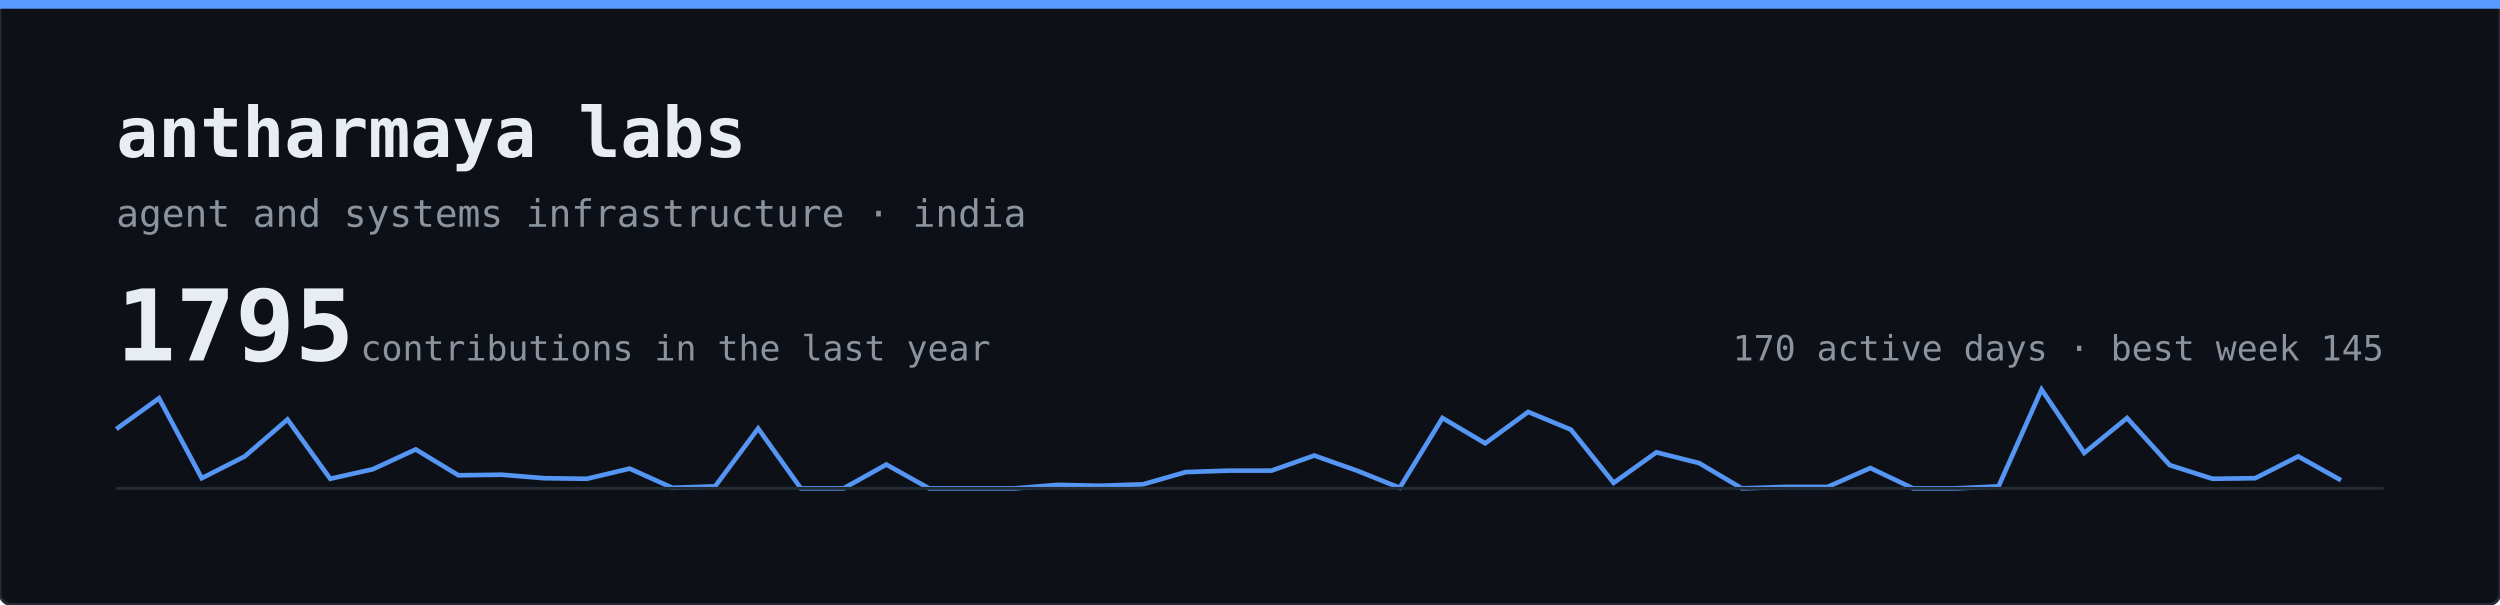
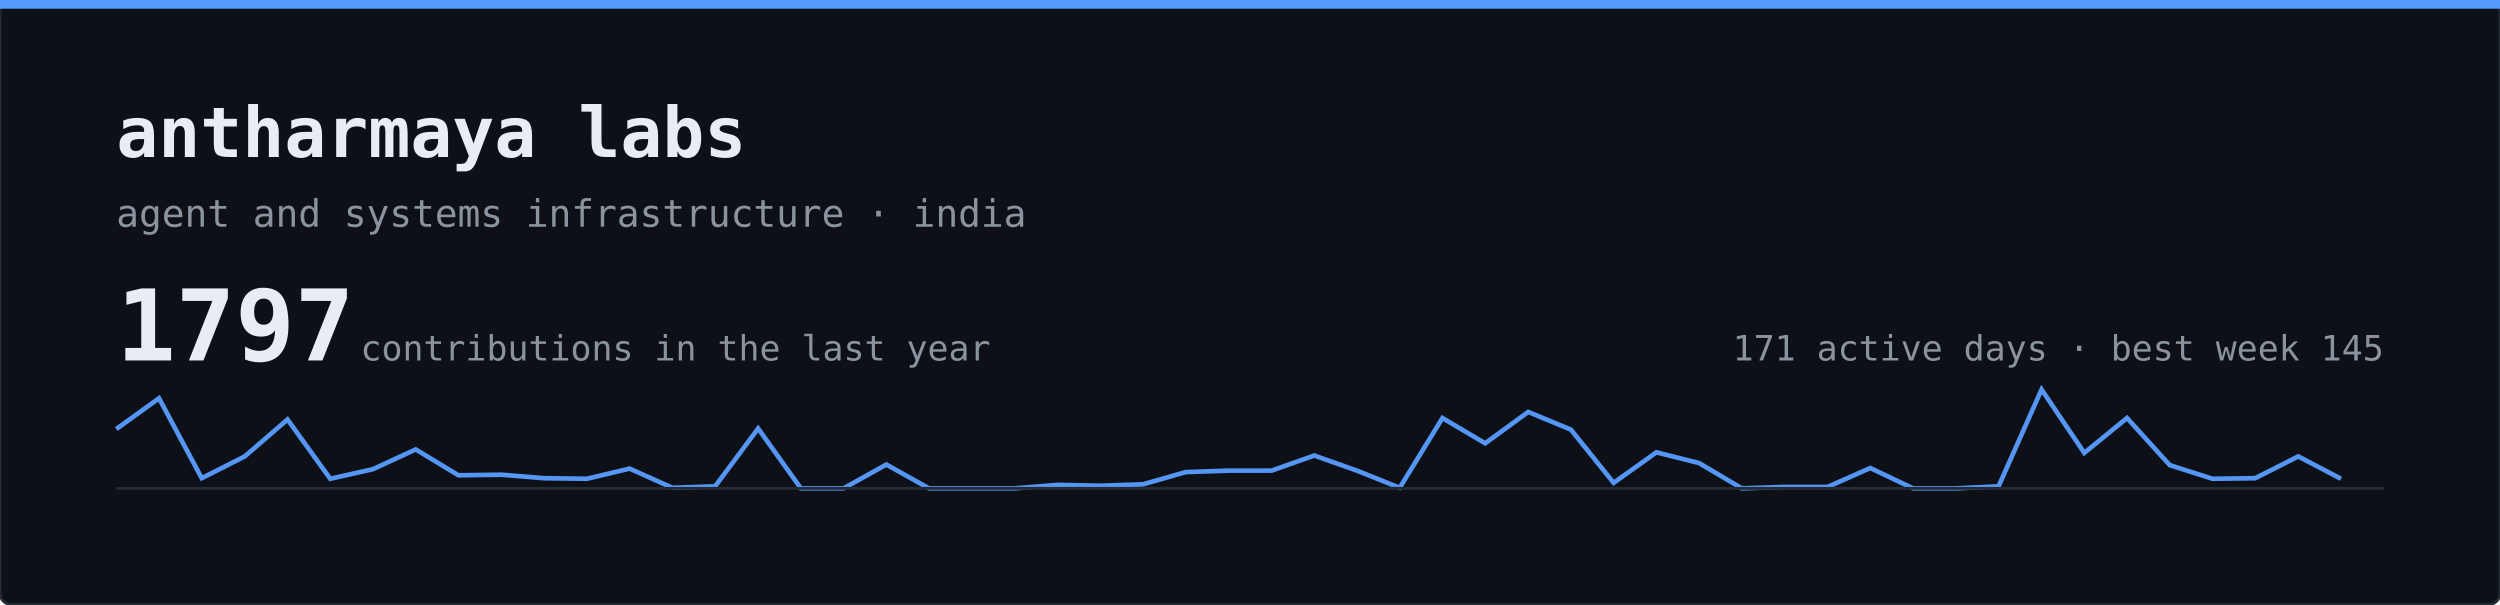
- <svg xmlns="http://www.w3.org/2000/svg" width="860" height="208" viewBox="0 0 860 208" role="img" aria-label="antharmaya labs. 1795 contributions in the last year.">
+ <svg xmlns="http://www.w3.org/2000/svg" width="860" height="208" viewBox="0 0 860 208" role="img" aria-label="antharmaya labs. 1797 contributions in the last year.">
  <rect width="860" height="208" rx="4" fill="#0d1117" stroke="#232b34" stroke-width="1" />
  <rect width="860" height="3" fill="#589bff" />
  <text x="40" y="54" font-family="ui-monospace,SFMono-Regular,'SF Mono','JetBrains Mono',Menlo,Consolas,'DejaVu Sans Mono',monospace" font-size="24" font-weight="700" fill="#e8edf3">antharmaya labs</text>
  <text x="40" y="78" font-family="ui-monospace,SFMono-Regular,'SF Mono','JetBrains Mono',Menlo,Consolas,'DejaVu Sans Mono',monospace" font-size="13" fill="#8b949e">agent and systems infrastructure · india</text>
-   <text x="40" y="124" font-family="ui-monospace,SFMono-Regular,'SF Mono','JetBrains Mono',Menlo,Consolas,'DejaVu Sans Mono',monospace" font-size="34" font-weight="700" fill="#e8edf3">1795</text>
+   <text x="40" y="124" font-family="ui-monospace,SFMono-Regular,'SF Mono','JetBrains Mono',Menlo,Consolas,'DejaVu Sans Mono',monospace" font-size="34" font-weight="700" fill="#e8edf3">1797</text>
  <text x="124" y="124" font-family="ui-monospace,SFMono-Regular,'SF Mono','JetBrains Mono',Menlo,Consolas,'DejaVu Sans Mono',monospace" font-size="12" fill="#8b949e">contributions in the last year</text>
-   <text x="820" y="124" font-family="ui-monospace,SFMono-Regular,'SF Mono','JetBrains Mono',Menlo,Consolas,'DejaVu Sans Mono',monospace" font-size="12" fill="#8b949e" text-anchor="end">170 active days  ·  best week 145</text>
-   <polyline points="40.0,147.6 54.7,137.0 69.4,164.5 84.2,157.0 98.9,144.3 113.6,164.7 128.3,161.4 143.0,154.6 157.7,163.5 172.5,163.3 187.2,164.5 201.9,164.7 216.6,161.2 231.3,167.8 246.0,167.3 260.8,147.4 275.5,168.0 290.2,168.0 304.9,159.8 319.6,168.0 334.3,168.0 349.1,168.0 363.8,166.8 378.5,167.1 393.2,166.6 407.9,162.4 422.6,161.9 437.4,161.9 452.1,156.7 466.8,161.9 481.5,167.8 496.2,143.8 510.9,152.5 525.7,141.7 540.4,147.8 555.1,166.1 569.8,155.6 584.5,159.3 599.2,168.0 614.0,167.5 628.7,167.5 643.4,161.0 658.1,168.0 672.8,168.0 687.5,167.3 702.3,134.0 717.0,155.8 731.7,143.8 746.4,160.0 761.1,164.7 775.8,164.5 790.6,157.0 805.3,165.2" fill="none" stroke="#589bff" stroke-width="1.6" opacity="0.95" />
+   <text x="820" y="124" font-family="ui-monospace,SFMono-Regular,'SF Mono','JetBrains Mono',Menlo,Consolas,'DejaVu Sans Mono',monospace" font-size="12" fill="#8b949e" text-anchor="end">171 active days  ·  best week 145</text>
+   <polyline points="40.0,147.6 54.7,137.0 69.4,164.5 84.2,157.0 98.9,144.3 113.6,164.7 128.3,161.4 143.0,154.6 157.7,163.5 172.5,163.3 187.2,164.5 201.9,164.7 216.6,161.2 231.3,167.8 246.0,167.3 260.8,147.4 275.5,168.0 290.2,168.0 304.9,159.8 319.6,168.0 334.3,168.0 349.1,168.0 363.8,166.8 378.5,167.1 393.2,166.6 407.9,162.4 422.6,161.9 437.4,161.9 452.1,156.7 466.8,161.9 481.5,167.8 496.2,143.8 510.9,152.5 525.7,141.7 540.4,147.8 555.1,166.1 569.8,155.6 584.5,159.3 599.2,168.0 614.0,167.5 628.7,167.5 643.4,161.0 658.1,168.0 672.8,168.0 687.5,167.3 702.3,134.0 717.0,155.8 731.7,143.8 746.4,160.0 761.1,164.7 775.8,164.5 790.6,157.0 805.3,164.7" fill="none" stroke="#589bff" stroke-width="1.6" opacity="0.95" />
  <line x1="40" y1="168" x2="820" y2="168" stroke="#232b34" stroke-width="1" />
</svg>
